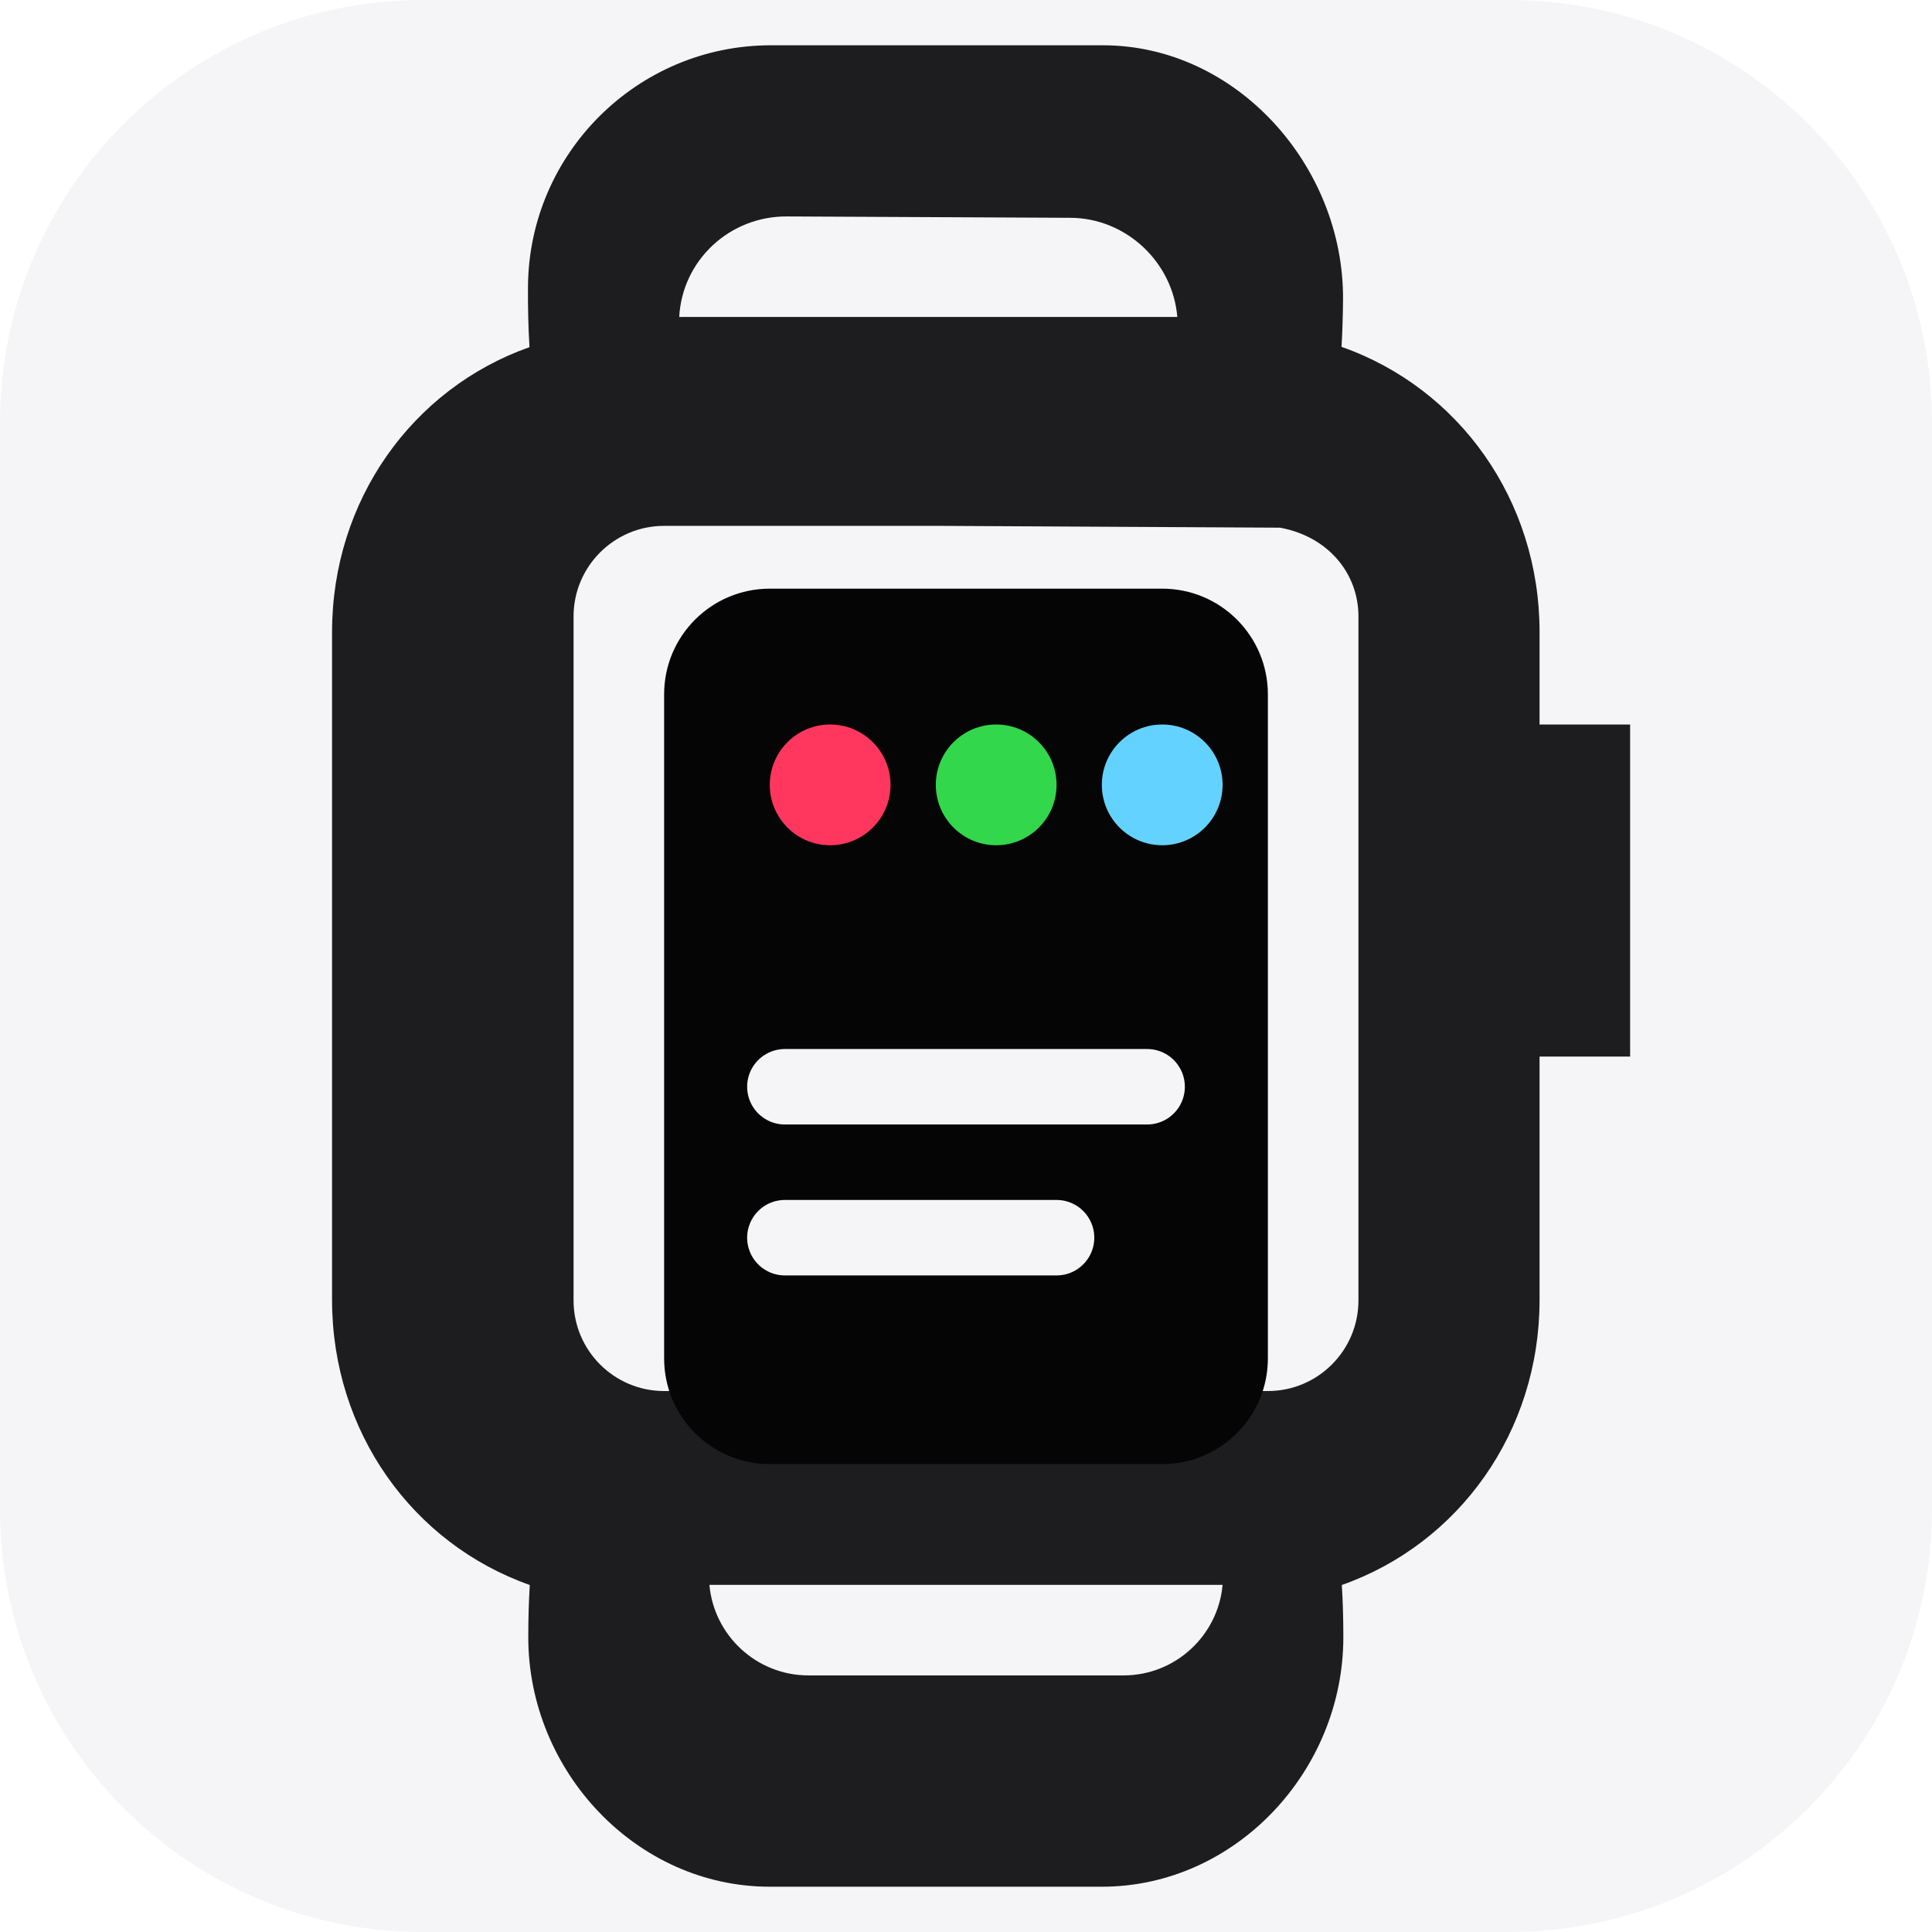
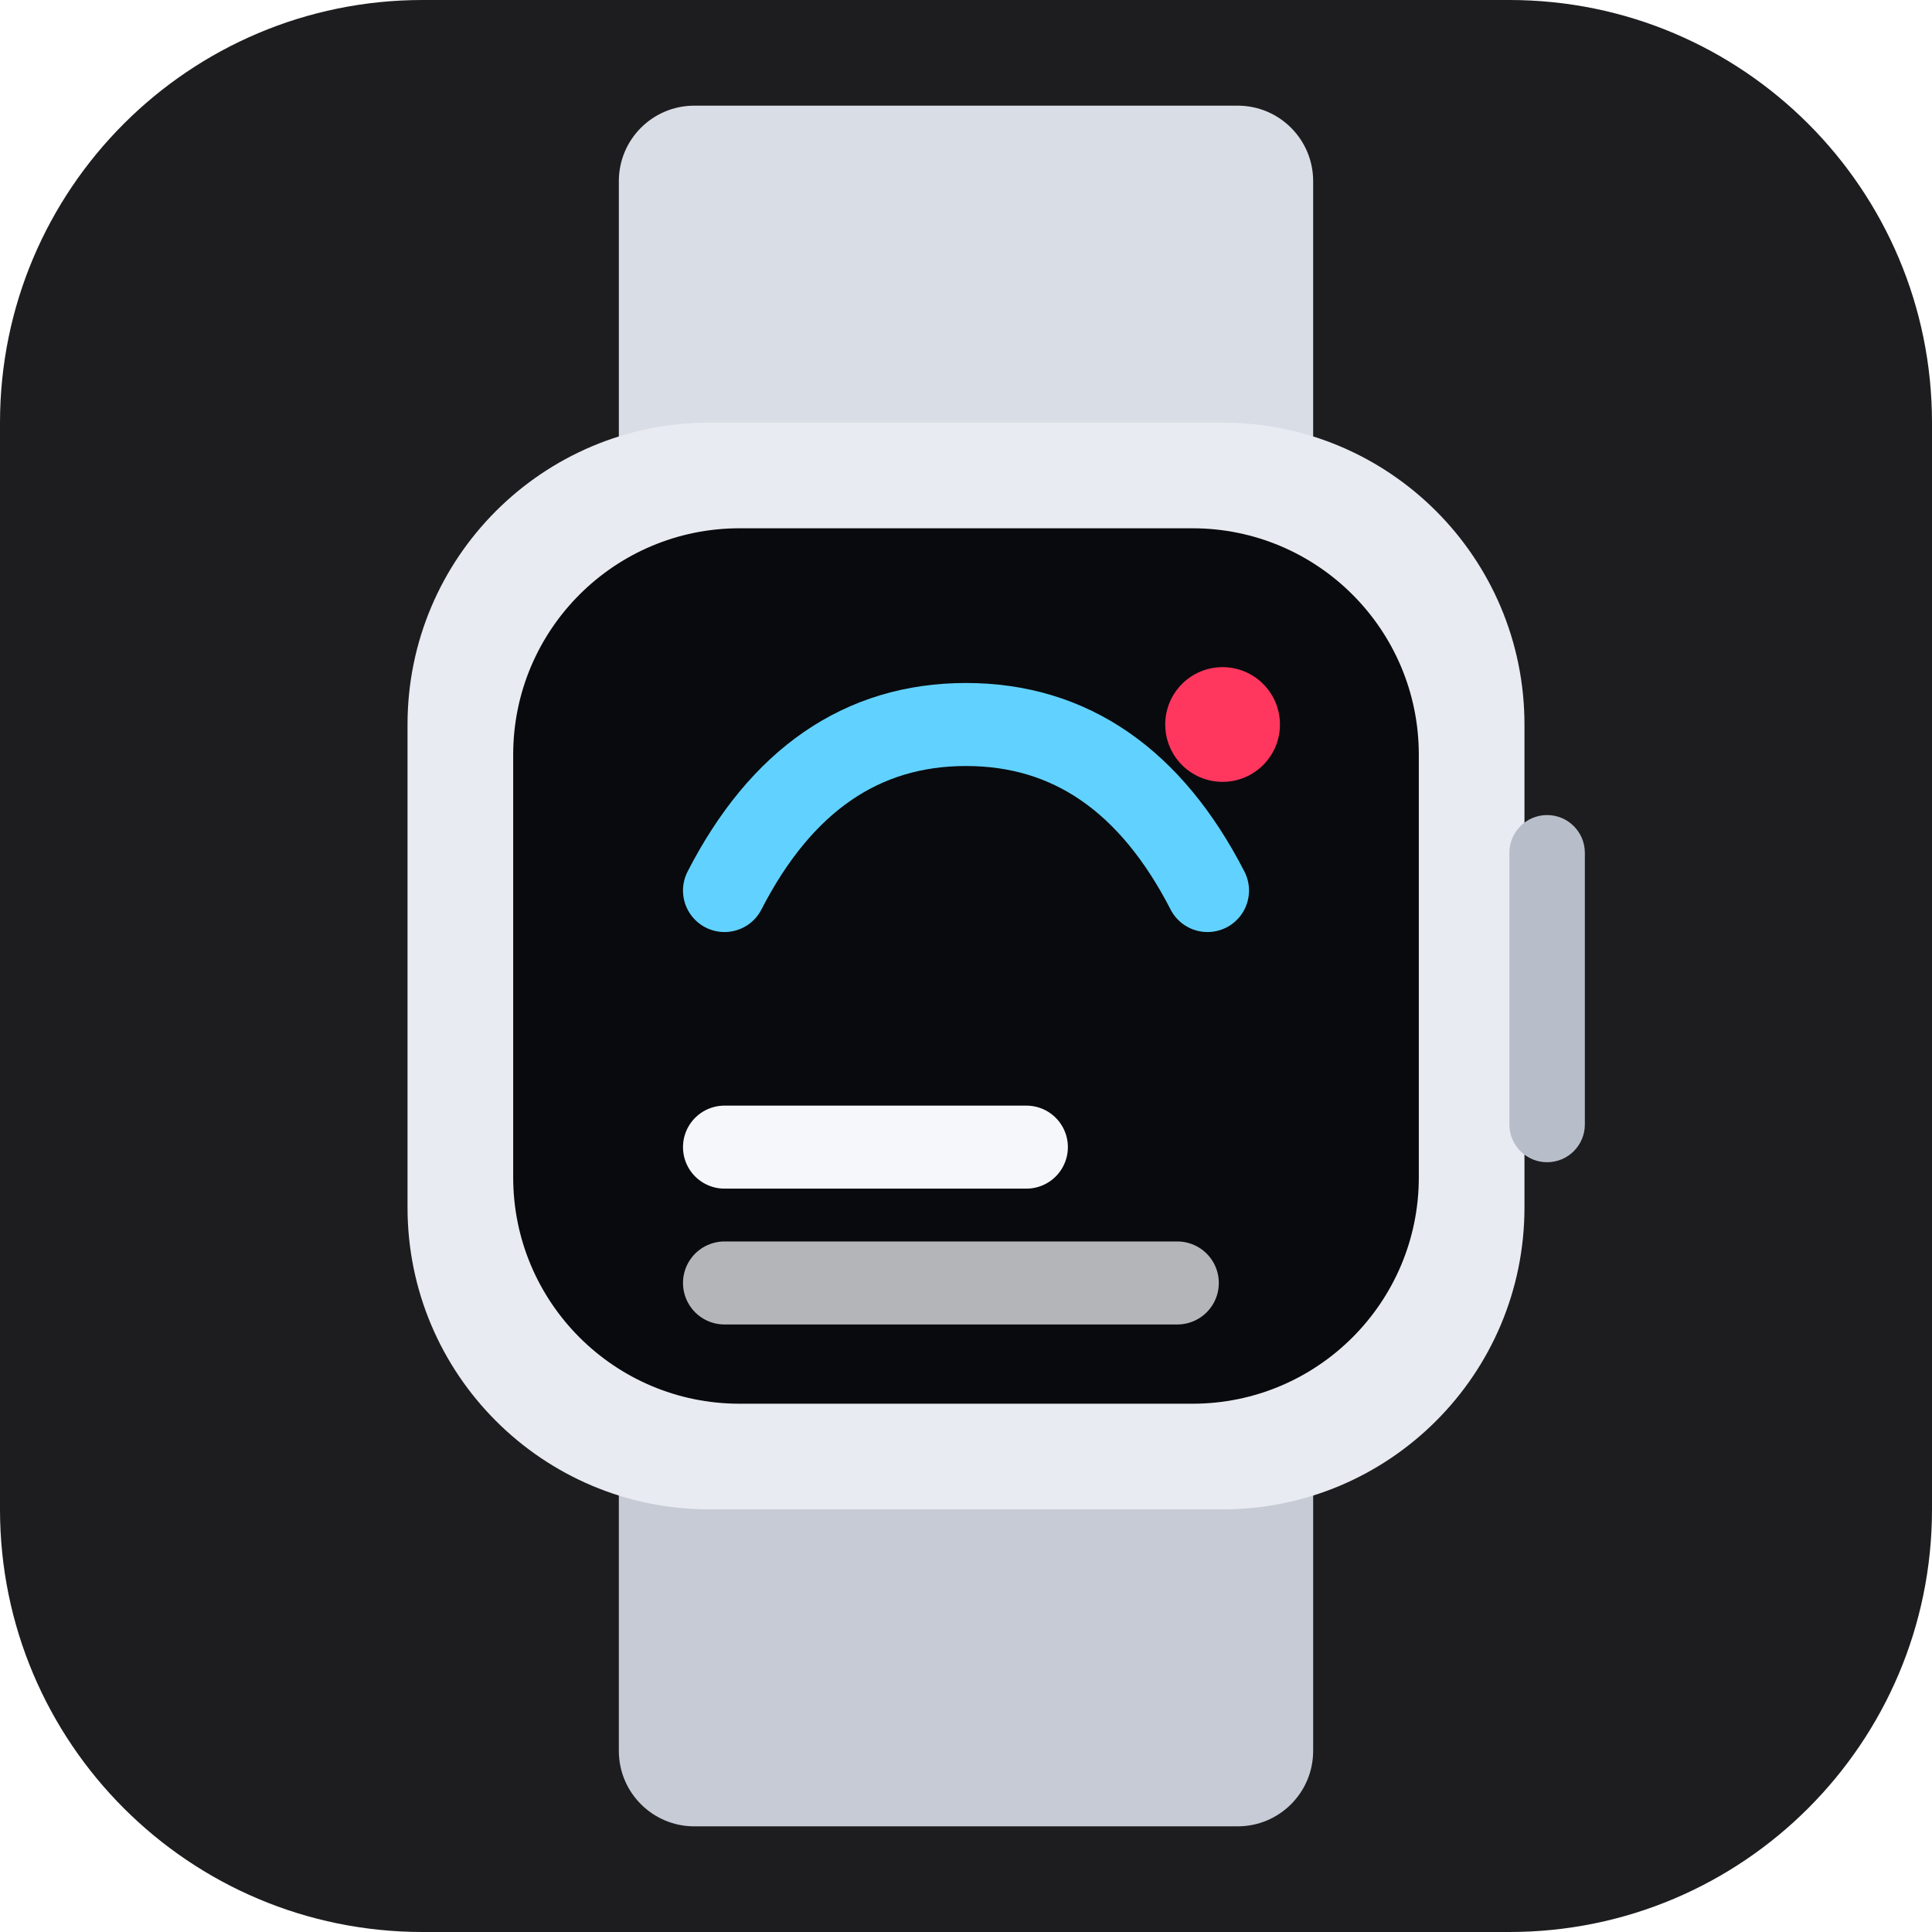
- <svg xmlns="http://www.w3.org/2000/svg" width="128" height="128" viewBox="0 0 128 128" role="img" aria-label="Apple Watch icon">
-   <rect width="128" height="128" rx="28" fill="#f5f5f7" />
-   <path fill="#1d1d1f" fill-rule="evenodd" clip-rule="evenodd" d="M88.98 26.83c-.01 1.06-.04 2.1-.1 3.15C96.67 32.72 102 40.14 102 48.87V55h6v22h-6v16.13c0 8.72-5.33 16.14-13.1 18.88.07 1.14.1 2.3.1 3.46C89 124.34 81.84 132 73 132H51c-8.84 0-16-7.66-16-16.53 0-1.16.03-2.32.1-3.46C27.33 109.27 22 101.85 22 93.13V48.87c0-8.72 5.32-16.13 13.08-18.87-.08-1.32-.11-2.65-.1-3.99C35.03 17.17 42.23 10 51.07 10h22c8.84 0 15.96 7.99 15.91 16.83ZM46 28h32c-.3-3.64-3.4-6.55-7.07-6.57l-18.8-.09c-3.8-.02-6.93 2.91-7.13 6.66Zm38.8 13.96L62.3 41.84H44c-3.31 0-6 2.69-6 6v45.32c0 3.31 2.69 6 6 6h40c3.31 0 6-2.69 6-6V47.84c0-2.89-2.05-5.31-5.2-5.88ZM47 112c.3 3.36 3.13 6 6.56 6h20.88c3.43 0 6.26-2.64 6.56-6H47Z" transform="translate(0 -7)" />
-   <rect x="44" y="39" width="40" height="58" rx="7" fill="#050505" />
-   <circle cx="55" cy="52" r="4" fill="#ff375f" />
-   <circle cx="66" cy="52" r="4" fill="#32d74b" />
-   <circle cx="77" cy="52" r="4" fill="#64d2ff" />
-   <path d="M52 72h24M52 82h18" stroke="#f5f5f7" stroke-width="5" stroke-linecap="round" />
+ <svg xmlns="http://www.w3.org/2000/svg" width="128" height="128" viewBox="0 0 128 128" fill="none" role="img" aria-label="Apple Watch icon">
+   <rect width="128" height="128" rx="28" fill="#1D1D1F" />
+   <path d="M46 7H82C84.761 7 87 9.239 87 12V34H41V12C41 9.239 43.239 7 46 7Z" fill="#D9DDE5" />
+   <path d="M41 94H87V116C87 118.761 84.761 121 82 121H46C43.239 121 41 118.761 41 116V94Z" fill="#C6CBD5" />
+   <rect x="27" y="28" width="74" height="72" rx="20" fill="#E8EBF1" />
+   <rect x="34" y="35" width="60" height="58" rx="15" fill="#090A0D" />
+   <rect x="100" y="54" width="5" height="23" rx="2.5" fill="#B8BEC9" />
+   <path d="M48 59C51.75 51.7 57.1 48 64 48C70.9 48 76.25 51.7 80 59" stroke="#61D2FF" stroke-width="5.5" stroke-linecap="round" />
+   <path d="M48 76H68" stroke="#F5F7FB" stroke-width="5.5" stroke-linecap="round" />
+   <path d="M48 85H78" stroke="#F5F7FB" stroke-width="5.5" stroke-linecap="round" opacity="0.72" />
+   <circle cx="81" cy="48" r="3.8" fill="#FF375F" />
</svg>
